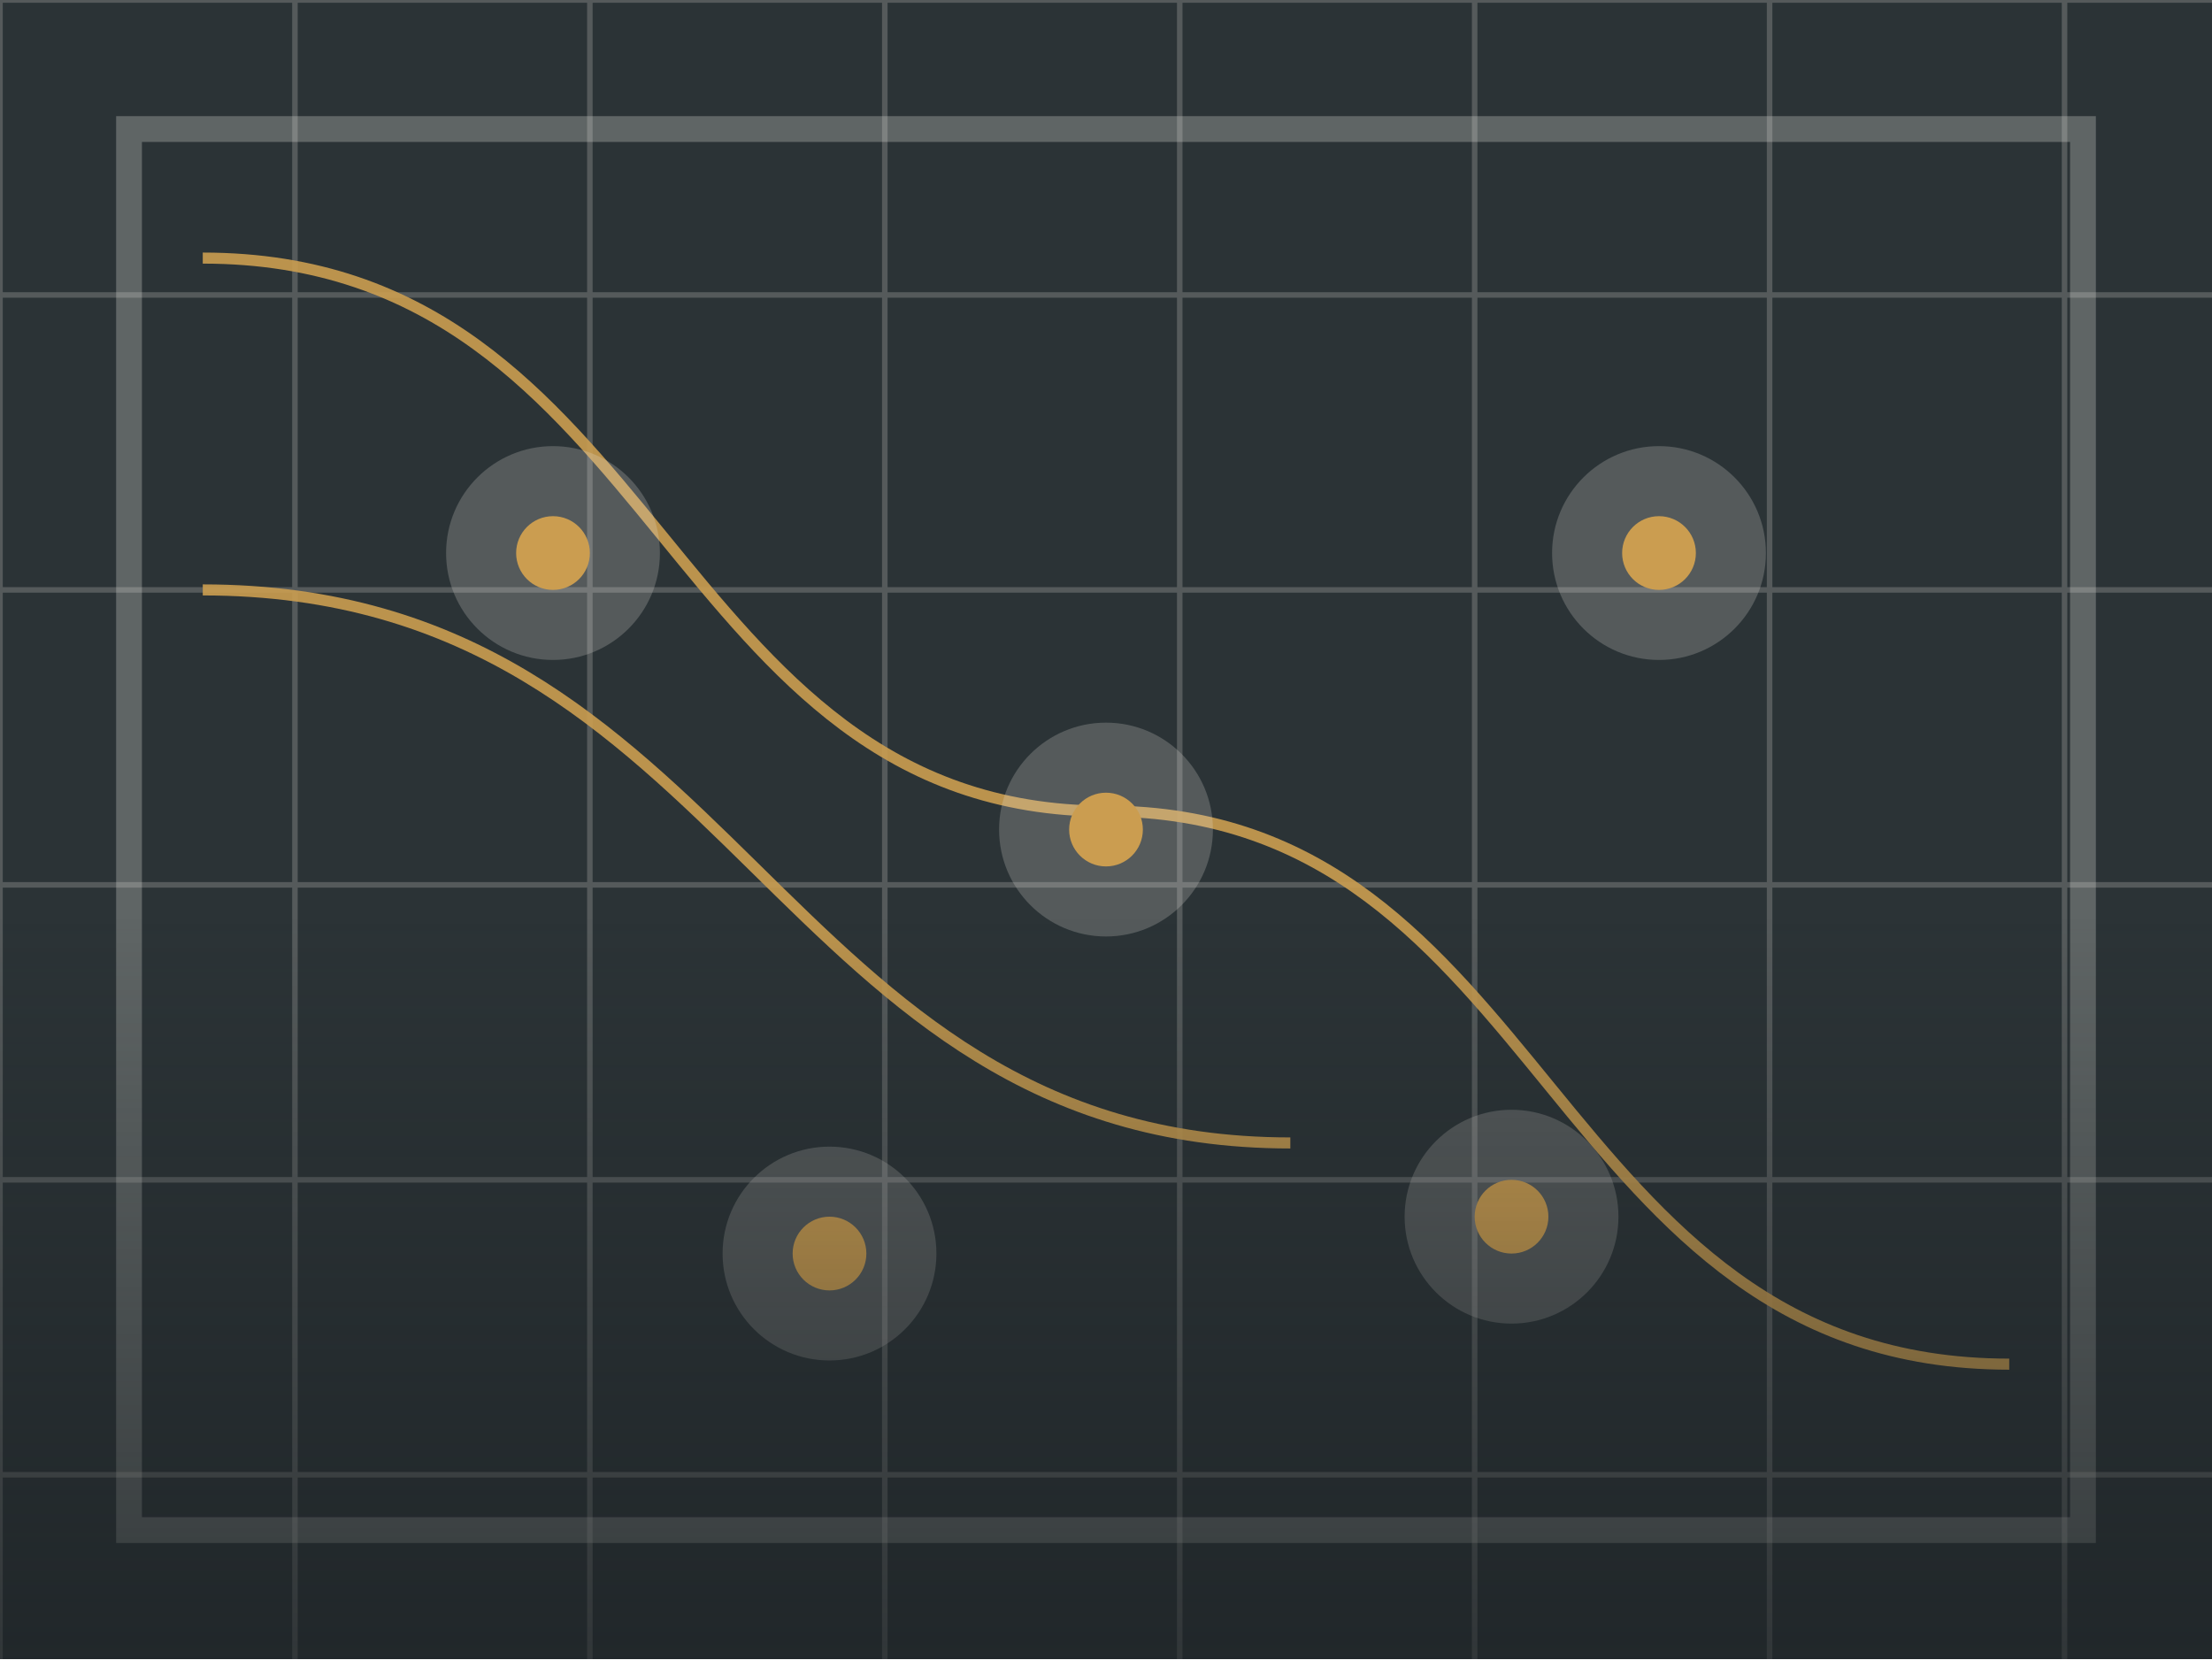
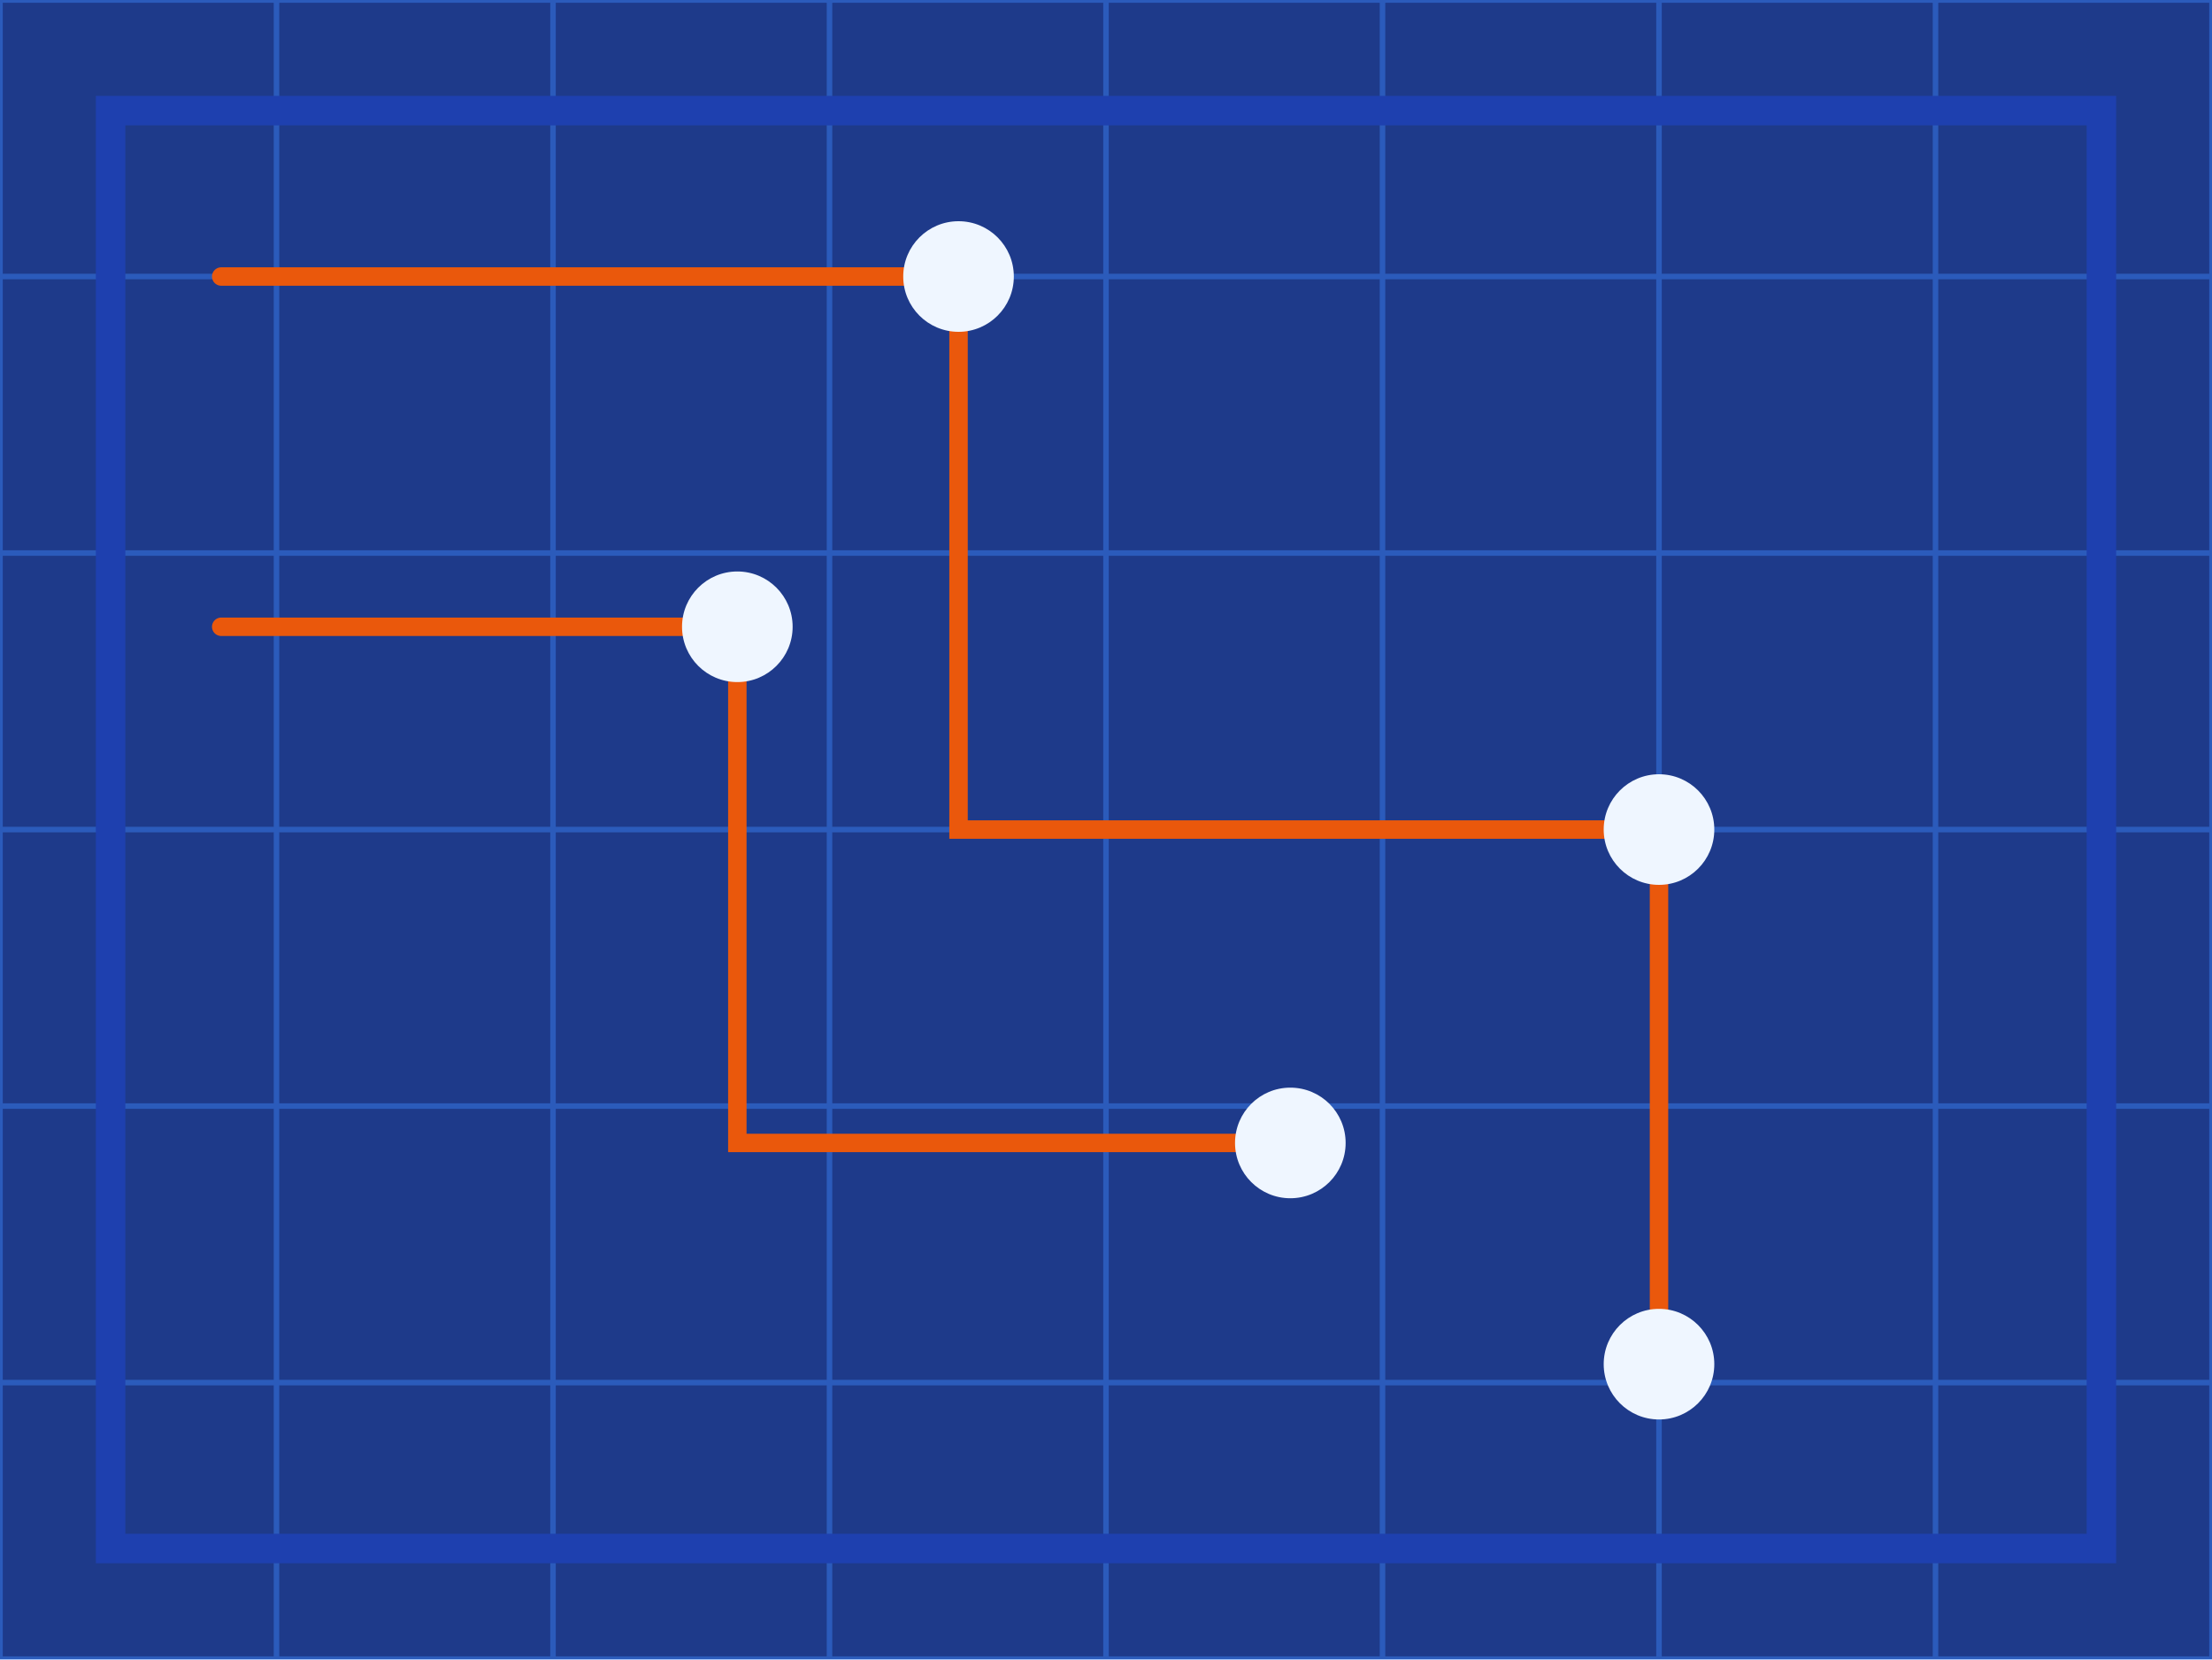
<svg xmlns="http://www.w3.org/2000/svg" viewBox="0 0 1200 900" width="1200" height="900" role="img">
-   <defs>
-     <linearGradient id="v" x1="0" y1="0" x2="0" y2="1">
-       <stop offset="0.55" stop-color="#1b2023" stop-opacity="0" />
-       <stop offset="1" stop-color="#1b2023" stop-opacity="0.62" />
-     </linearGradient>
-   </defs>
-   <rect width="1200" height="900" fill="#2b3336" />
-   <g stroke="#e7e5e0" stroke-width="3" opacity="0.22">
+   <rect width="1200" height="900" fill="#1e3a8a" />
+   <g stroke="#3b82f6" stroke-width="3" opacity="0.45">
    <line x1="0" y1="0" x2="0" y2="900" />
-     <line x1="160" y1="0" x2="160" y2="900" />
-     <line x1="320" y1="0" x2="320" y2="900" />
-     <line x1="480" y1="0" x2="480" y2="900" />
-     <line x1="640" y1="0" x2="640" y2="900" />
-     <line x1="800" y1="0" x2="800" y2="900" />
-     <line x1="960" y1="0" x2="960" y2="900" />
-     <line x1="1120" y1="0" x2="1120" y2="900" />
+     <line x1="150" y1="0" x2="150" y2="900" />
+     <line x1="300" y1="0" x2="300" y2="900" />
+     <line x1="450" y1="0" x2="450" y2="900" />
+     <line x1="600" y1="0" x2="600" y2="900" />
+     <line x1="750" y1="0" x2="750" y2="900" />
+     <line x1="900" y1="0" x2="900" y2="900" />
+     <line x1="1050" y1="0" x2="1050" y2="900" />
+     <line x1="1200" y1="0" x2="1200" y2="900" />
    <line x1="0" y1="0" x2="1200" y2="0" />
-     <line x1="0" y1="160" x2="1200" y2="160" />
-     <line x1="0" y1="320" x2="1200" y2="320" />
-     <line x1="0" y1="480" x2="1200" y2="480" />
-     <line x1="0" y1="640" x2="1200" y2="640" />
-     <line x1="0" y1="800" x2="1200" y2="800" />
+     <line x1="0" y1="150" x2="1200" y2="150" />
+     <line x1="0" y1="300" x2="1200" y2="300" />
+     <line x1="0" y1="450" x2="1200" y2="450" />
+     <line x1="0" y1="600" x2="1200" y2="600" />
+     <line x1="0" y1="750" x2="1200" y2="750" />
+     <line x1="0" y1="900" x2="1200" y2="900" />
  </g>
-   <g stroke="#cb9d50" stroke-width="6" fill="none" opacity="0.9">
-     <path d="M110 140 C 360 140, 360 440, 600 440 S 840 740, 1090 740" />
-     <path d="M110 320 C 400 320, 420 620, 700 620" />
+   <g stroke="#ea580c" stroke-width="10" fill="none" stroke-linecap="round">
+     <path d="M120 150 H520 V450 H900 V740" />
+     <path d="M120 340 H400 V620 H700" />
  </g>
-   <g fill="#e7e5e0" opacity="0.22">
-     <circle cx="300" cy="300" r="58" />
-     <circle cx="600" cy="450" r="58" />
-     <circle cx="900" cy="300" r="58" />
-     <circle cx="450" cy="680" r="58" />
-     <circle cx="820" cy="660" r="58" />
+   <g fill="#eff6ff">
+     <circle cx="520" cy="150" r="30" />
+     <circle cx="900" cy="450" r="30" />
+     <circle cx="400" cy="340" r="30" />
+     <circle cx="700" cy="620" r="30" />
+     <circle cx="900" cy="740" r="30" />
  </g>
-   <g fill="#cb9d50">
-     <circle cx="300" cy="300" r="20" />
-     <circle cx="600" cy="450" r="20" />
-     <circle cx="900" cy="300" r="20" />
-     <circle cx="450" cy="680" r="20" />
-     <circle cx="820" cy="660" r="20" />
-   </g>
-   <rect x="70" y="70" width="1060" height="760" fill="none" stroke="#e7e5e0" stroke-width="14" opacity="0.28" />
-   <rect width="1200" height="900" fill="url(#v)" />
+   <rect x="60" y="60" width="1080" height="780" fill="none" stroke="#1e40af" stroke-width="16" />
</svg>
